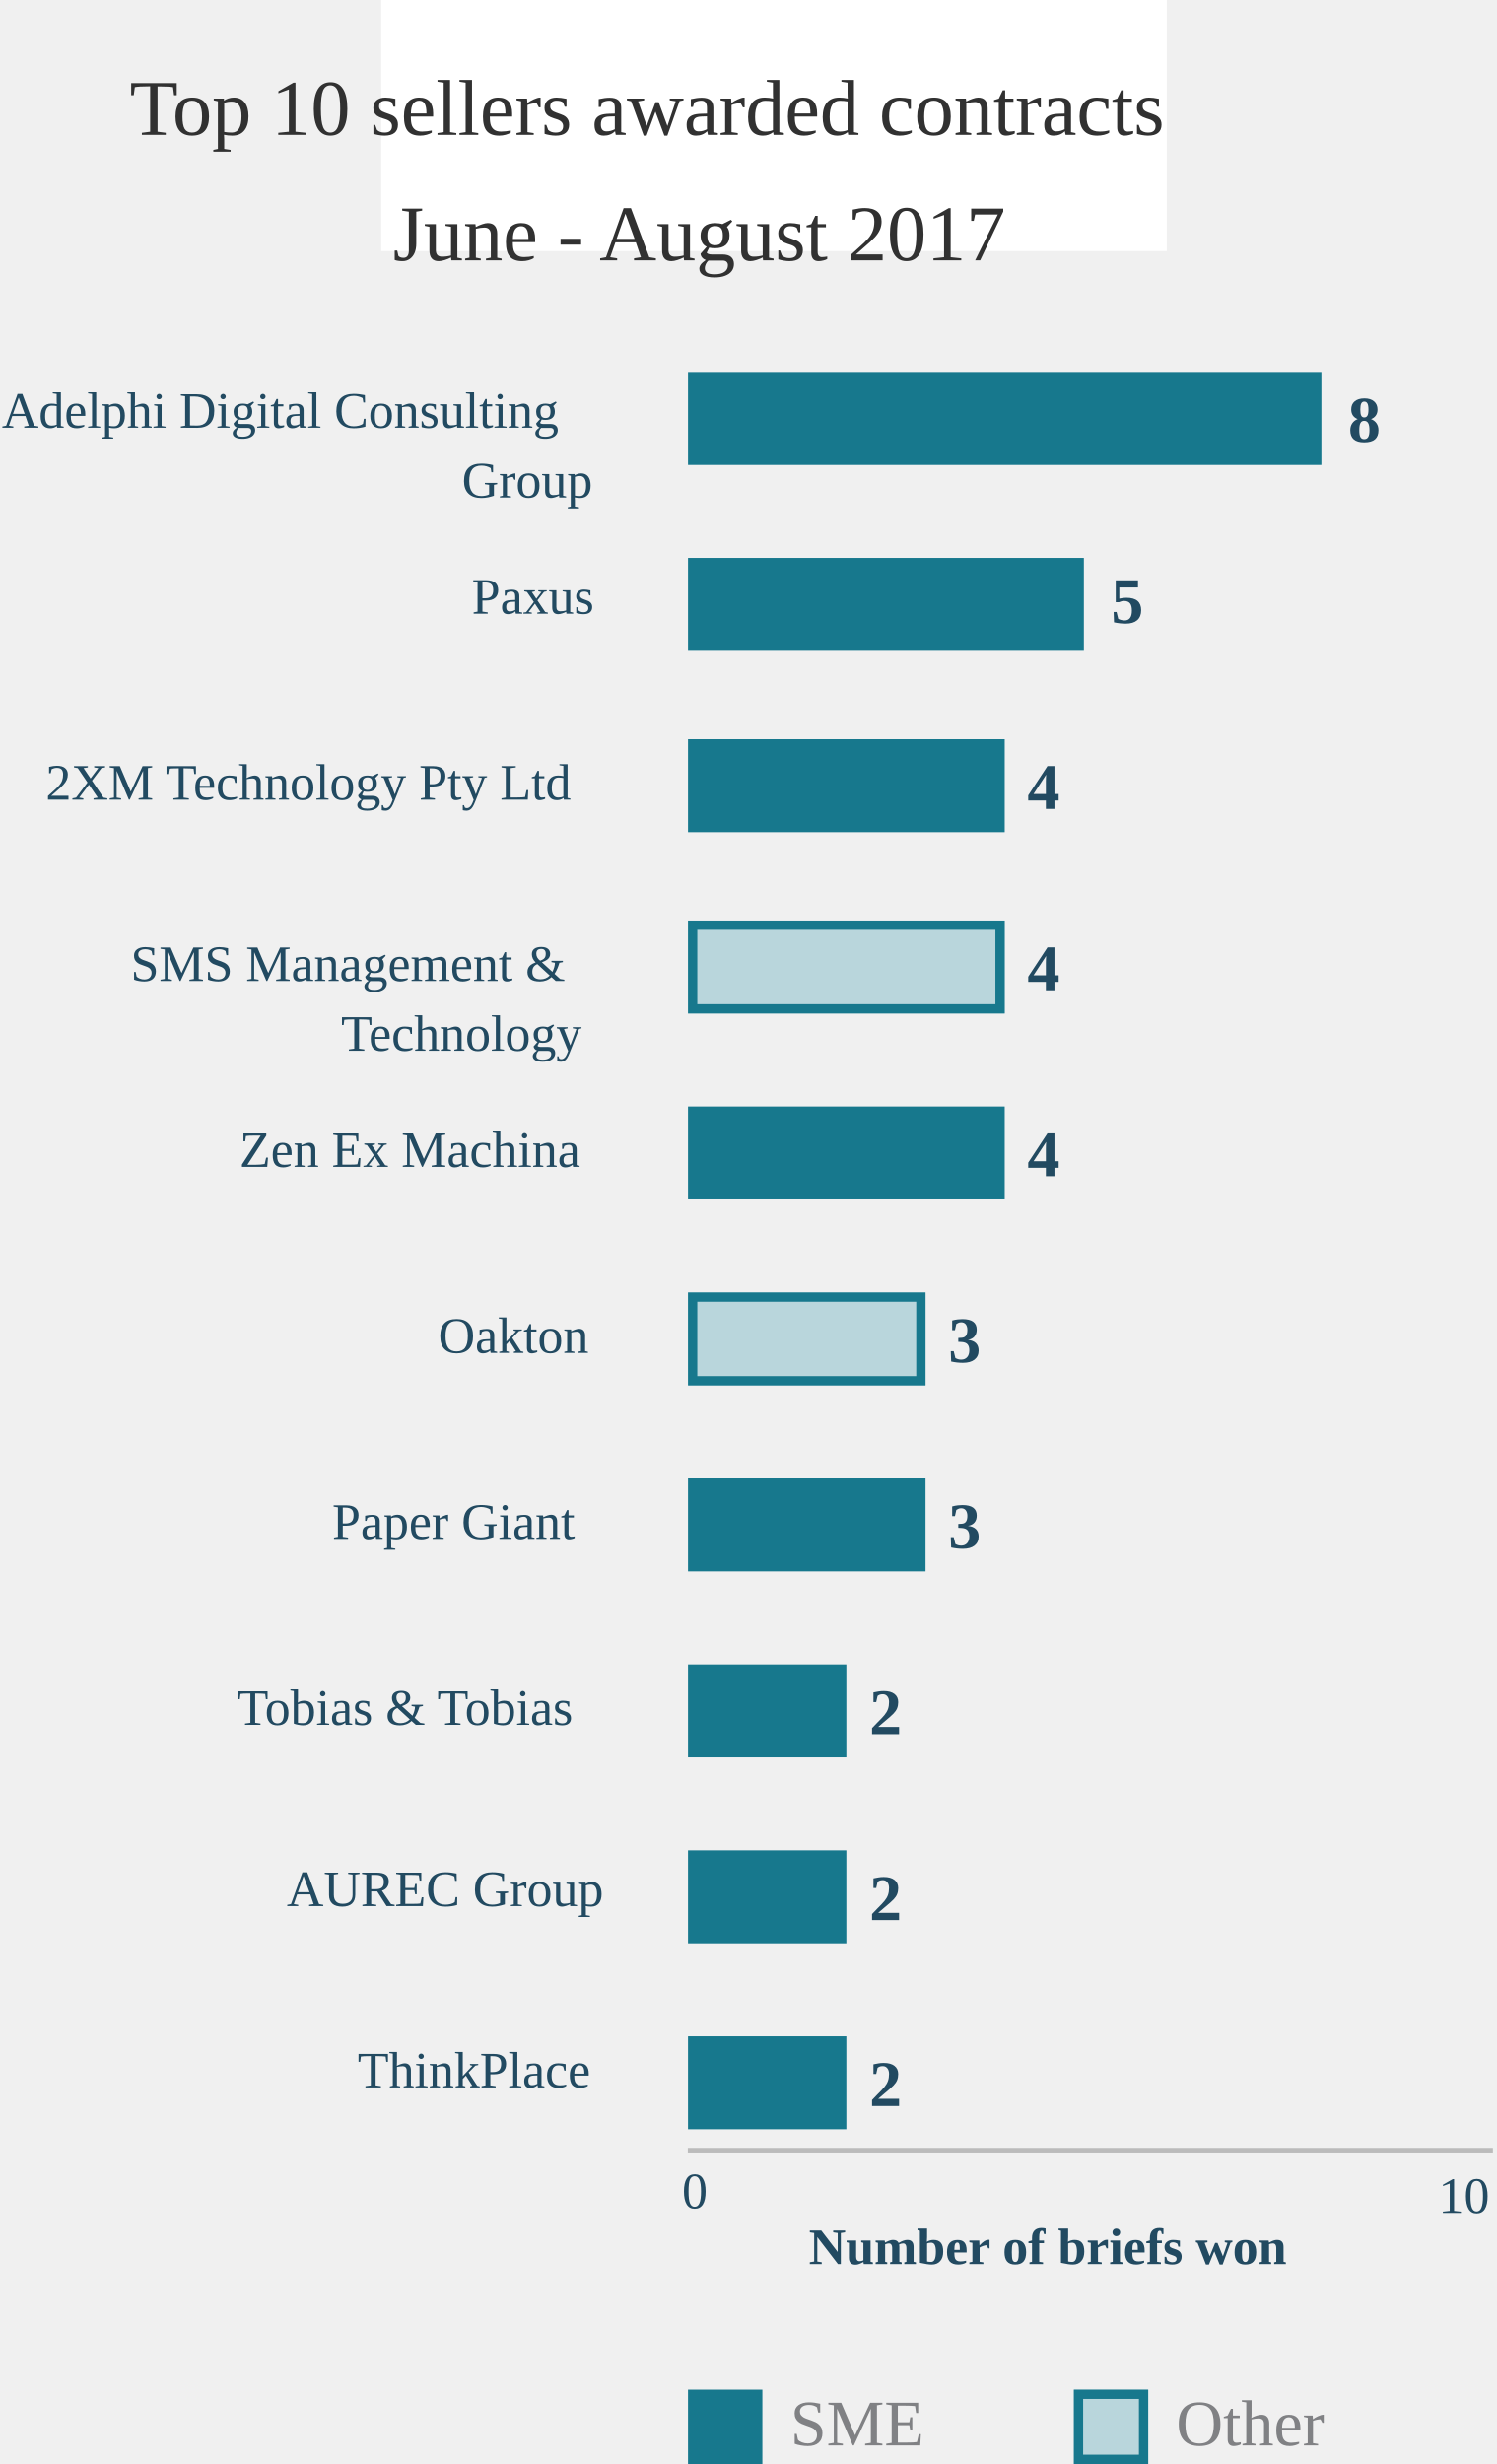
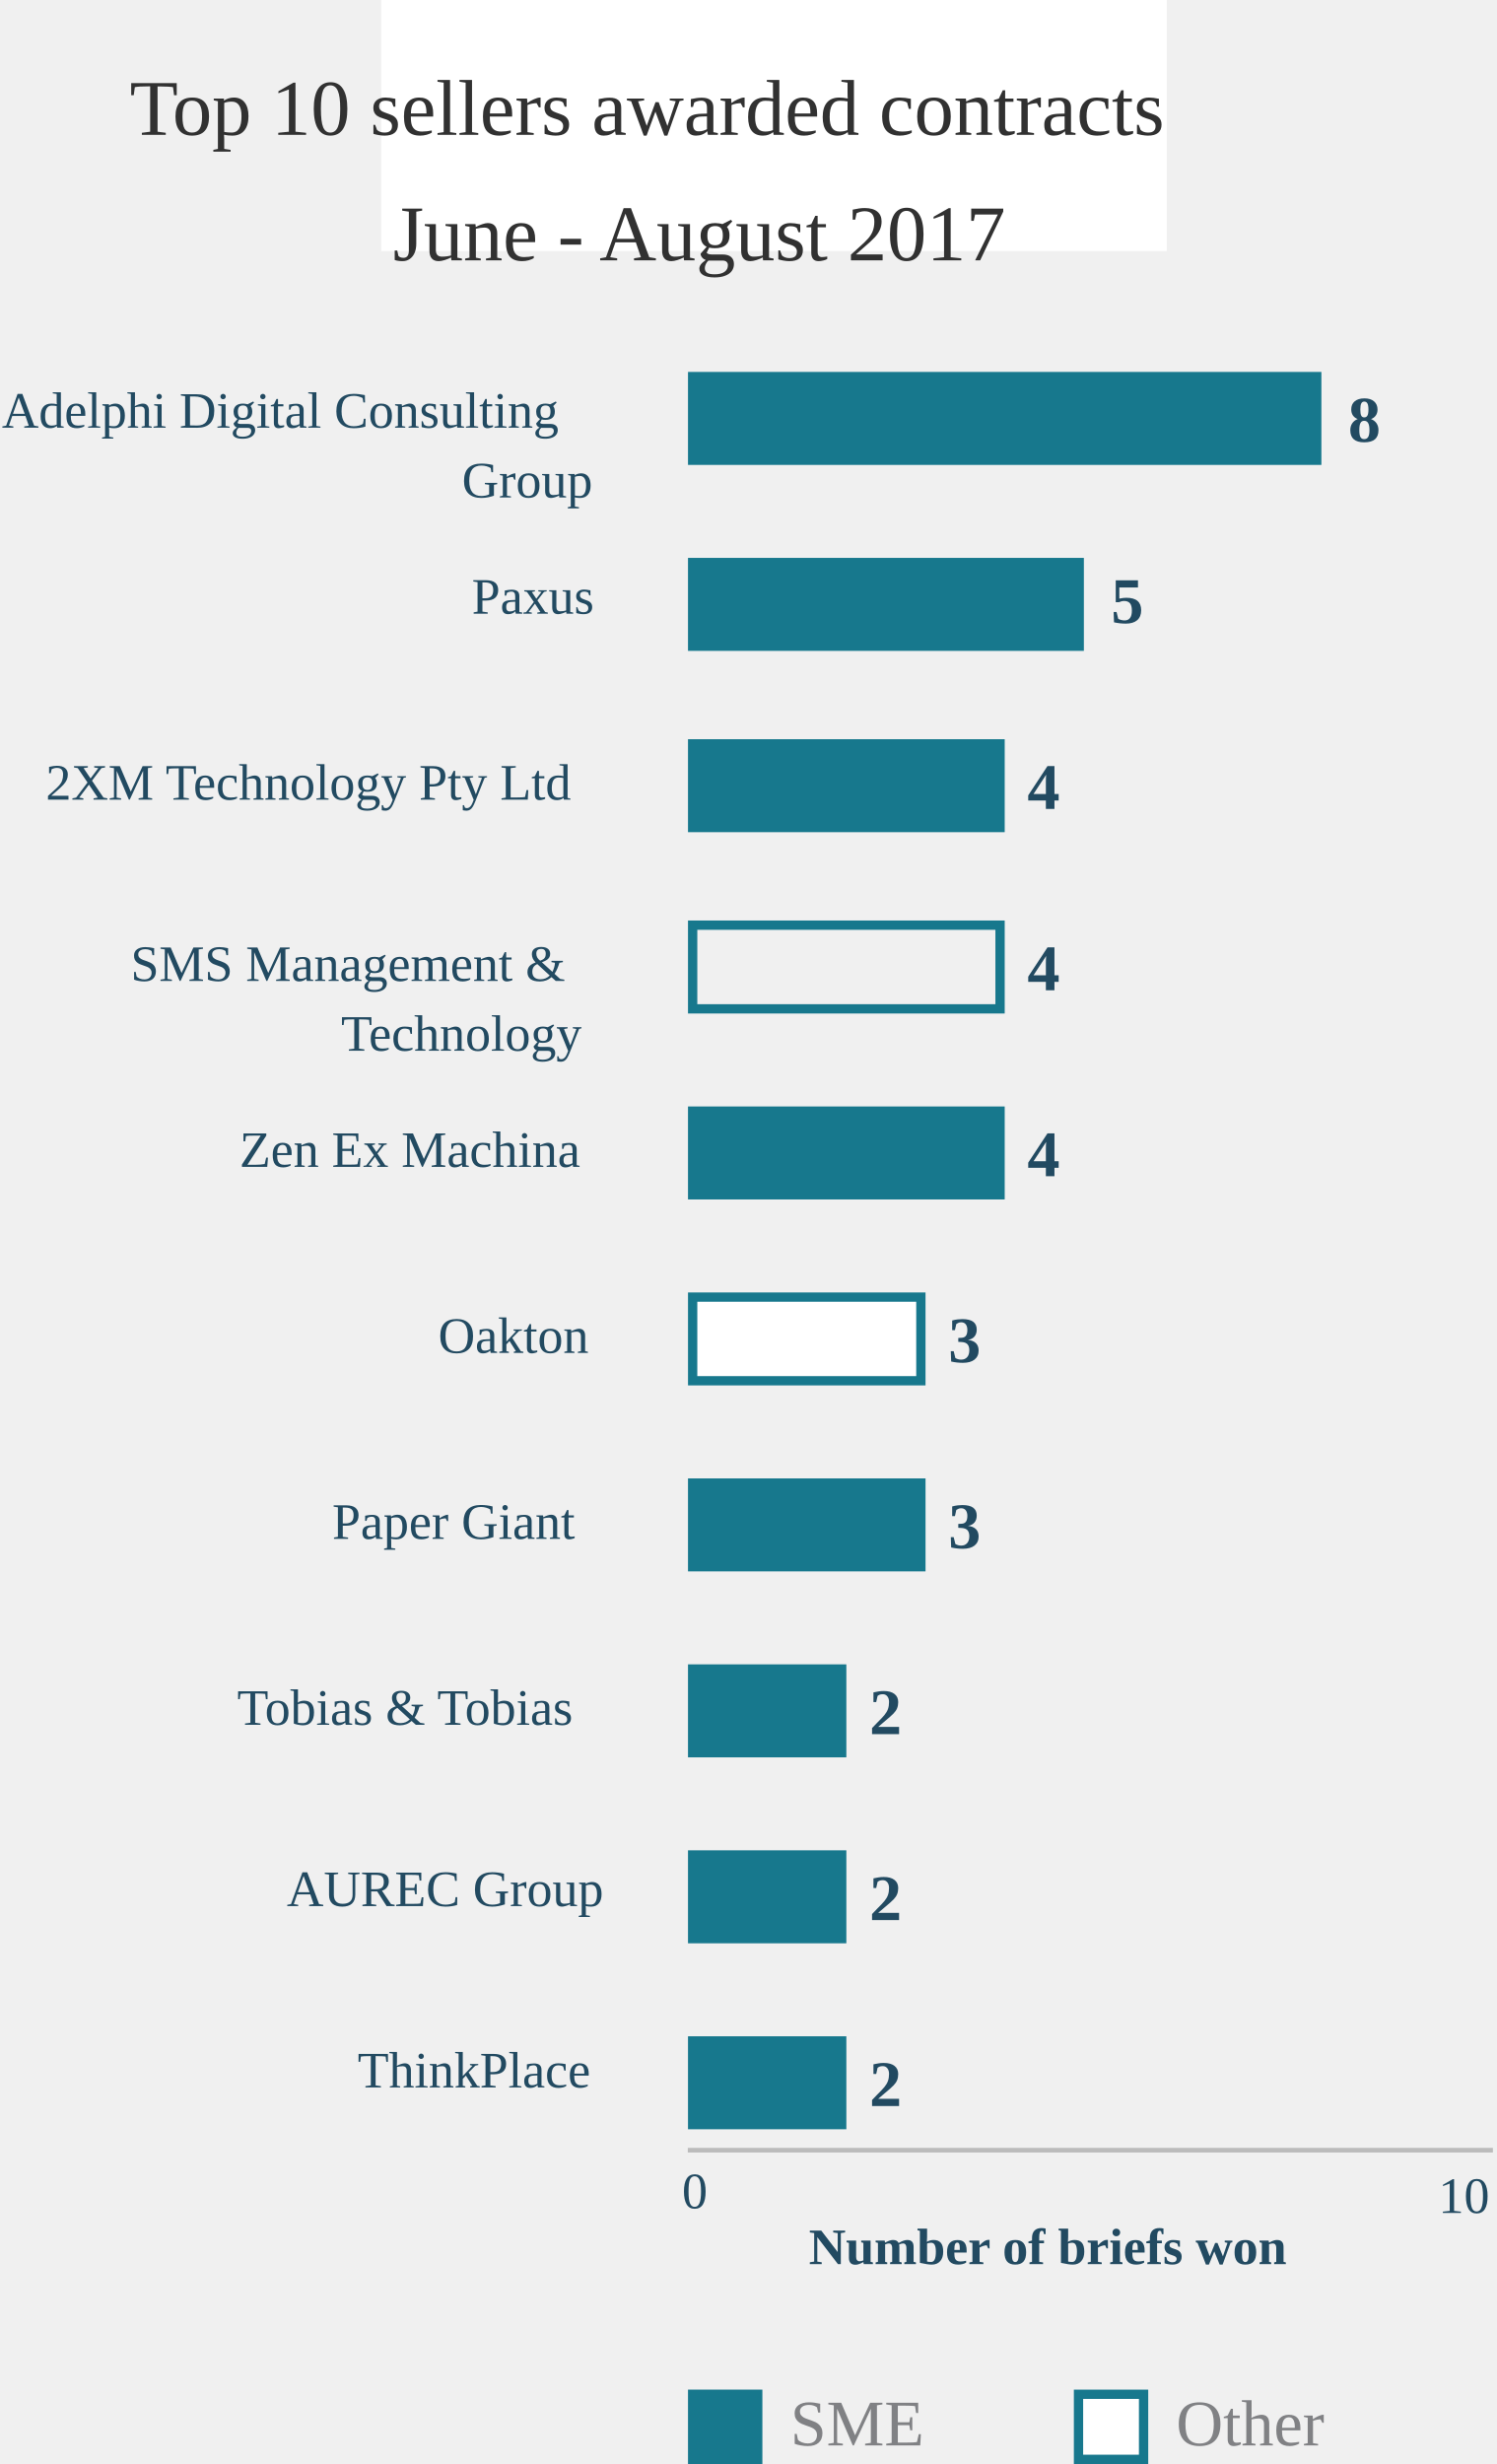
- <svg xmlns="http://www.w3.org/2000/svg" xmlns:xlink="http://www.w3.org/1999/xlink" width="322px" height="530px" viewBox="0 0 322 530" version="1.1">
+ <svg xmlns="http://www.w3.org/2000/svg" xmlns:xlink="http://www.w3.org/1999/xlink" width="322" height="530" viewBox="0 0 322 530">
  <defs>
-     <rect id="path-1" x="153" y="198" width="68.127" height="20" />
-     <rect id="path-2" x="153" y="278" width="51.095" height="20" />
-     <rect id="path-3" x="236" y="514" width="16" height="16" />
+     <path id="a" d="M153 198h68.127v20H153z" />
+     <path id="b" d="M153 278h51.095v20H153z" />
+     <path id="c" d="M236 514h16v16h-16z" />
  </defs>
-   <g id="DLO-data-report" stroke="none" stroke-width="1" fill="none" fill-rule="evenodd">
-     <g id="August-monthly-report-less-than-767px-Copy" transform="translate(-82, -5144)">
-       <g id="&lt;767-top-10-sellers-awarded-contractes-over-3-months" transform="translate(77, 5144)">
-         <text id="10" font-size="11" font-weight="normal" fill="#224A61">
-           <tspan x="314.421" y="476">10</tspan>
-         </text>
-         <text id="Number-of-briefs-won" font-size="11" font-weight="bold" fill="#224A61">
-           <tspan x="179" y="487">Number of briefs won</tspan>
-         </text>
-         <text id="0" font-size="11" font-weight="normal" fill="#224A61">
-           <tspan x="151.71" y="475">0</tspan>
-         </text>
-         <rect id="Rectangle-10-Copy-9" fill="#17788D" x="153" y="80" width="136.254" height="20" />
-         <text id="Adelphi-Digital-Cons" font-size="11" font-weight="normal" fill="#224A61">
-           <tspan x="5.403" y="92">Adelphi Digital Consulting </tspan>
-           <tspan x="104.365" y="107">Group</tspan>
-         </text>
-         <text id="Paxus" font-size="11" font-weight="normal" fill="#224A61">
-           <tspan x="106.498" y="132">Paxus</tspan>
-         </text>
-         <text id="2XM-Technology-Pty-L" font-size="11" font-weight="normal" fill="#224A61">
-           <tspan x="14.84" y="172">2XM Technology Pty Ltd</tspan>
-         </text>
-         <text id="SMS-Management-&amp;-Tec" font-size="11" font-weight="normal" fill="#224A61">
-           <tspan x="33.096" y="211">SMS Management &amp; </tspan>
-           <tspan x="78.364" y="226">Technology</tspan>
-         </text>
-         <text id="Zen-Ex-Machina" font-size="11" font-weight="normal" fill="#224A61">
-           <tspan x="56.514" y="251">Zen Ex Machina</tspan>
-         </text>
-         <text id="Oakton" font-size="11" font-weight="normal" fill="#224A61">
-           <tspan x="99.263" y="291">Oakton</tspan>
-         </text>
-         <text id="Tobias-&amp;-Tobias" font-size="11" font-weight="normal" fill="#224A61">
-           <tspan x="56.02" y="371">Tobias &amp; Tobias</tspan>
-         </text>
-         <text id="Paper-Giant" font-size="11" font-weight="normal" fill="#224A61">
-           <tspan x="76.457" y="331">Paper Giant</tspan>
-         </text>
-         <text id="AUREC-Group" font-size="11" font-weight="normal" fill="#224A61">
-           <tspan x="66.682" y="410">AUREC Group</tspan>
-         </text>
-         <text id="ThinkPlace" font-size="11" font-weight="normal" fill="#224A61">
-           <tspan x="81.925" y="449">ThinkPlace</tspan>
-         </text>
-         <rect id="Rectangle-10-Copy-8" fill="#17788D" x="153" y="120" width="85.159" height="20" />
-         <rect id="Rectangle-10-Copy-7" fill="#17788D" x="153" y="159" width="68.127" height="20" />
-         <g id="Rectangle-10-Copy-6">
-           <use fill="#B9D6DC" fill-rule="evenodd" xlink:href="#path-1" />
-           <rect stroke="#17788D" stroke-width="2" x="154" y="199" width="66.127" height="18" />
-         </g>
-         <rect id="Rectangle-10" fill="#17788D" x="153" y="438" width="34.063" height="20" />
-         <rect id="Rectangle-10-Copy" fill="#17788D" x="153" y="398" width="34.063" height="20" />
-         <rect id="Rectangle-10-Copy-2" fill="#17788D" x="153" y="358" width="34.063" height="20" />
-         <rect id="Rectangle-10-Copy-3" fill="#17788D" x="153" y="318" width="51.095" height="20" />
-         <g id="Rectangle-10-Copy-4">
-           <use fill="#B9D6DC" fill-rule="evenodd" xlink:href="#path-2" />
-           <rect stroke="#17788D" stroke-width="2" x="154" y="279" width="49.095" height="18" />
-         </g>
-         <rect id="Rectangle-10-Copy-5" fill="#17788D" x="153" y="238" width="68.127" height="20" />
-         <path d="M153.46,462.5 L325.641,462.5" id="Line" stroke="#BBBBBB" stroke-linecap="square" />
-         <text id="8" font-size="14" font-weight="bold" fill="#224A61">
-           <tspan x="295" y="95">8</tspan>
-         </text>
-         <text id="5" font-size="14" font-weight="bold" fill="#224A61">
-           <tspan x="244" y="134">5</tspan>
-         </text>
-         <text id="4" font-size="14" font-weight="bold" fill="#224A61">
-           <tspan x="226" y="174">4</tspan>
-         </text>
-         <text id="4-copy" font-size="14" font-weight="bold" fill="#224A61">
-           <tspan x="226" y="213">4</tspan>
-         </text>
-         <text id="4-copy-2" font-size="14" font-weight="bold" fill="#224A61">
-           <tspan x="226" y="253">4</tspan>
-         </text>
-         <text id="3" font-size="14" font-weight="bold" fill="#224A61">
-           <tspan x="209" y="293">3</tspan>
-         </text>
-         <text id="3" font-size="14" font-weight="bold" fill="#224A61">
-           <tspan x="209" y="333">3</tspan>
-         </text>
-         <text id="2" font-size="14" font-weight="bold" fill="#224A61">
-           <tspan x="192" y="373">2</tspan>
-         </text>
-         <text id="2-copy" font-size="14" font-weight="bold" fill="#224A61">
-           <tspan x="192" y="413">2</tspan>
-         </text>
-         <text id="2-copy-2" font-size="14" font-weight="bold" fill="#224A61">
-           <tspan x="192" y="453">2</tspan>
-         </text>
-         <text id="SME" font-size="14" font-weight="normal" fill="#808184">
-           <tspan x="175" y="526">SME</tspan>
-         </text>
-         <text id="Other" font-size="14" font-weight="normal" fill="#808184">
-           <tspan x="258" y="526">Other</tspan>
-         </text>
-         <rect id="Rectangle-3-Copy-6" fill="#17788D" x="153" y="514" width="16" height="16" />
-         <g id="Rectangle-3-Copy-8">
-           <use fill="#B9D6DC" fill-rule="evenodd" xlink:href="#path-3" />
-           <rect stroke="#17788D" stroke-width="2" x="237" y="515" width="14" height="14" />
-         </g>
-         <rect id="Rectangle-2" fill="#FFFFFF" x="87" y="0" width="169" height="54" />
-         <text id="Top-10-sellers-award" font-size="17" font-weight="normal" line-spacing="27" fill="#313131">
-           <tspan x="32.909" y="29">Top 10 sellers awarded contracts </tspan>
-           <tspan x="89.546" y="56">June - August 2017</tspan>
-         </text>
-       </g>
+   <g fill="none" fill-rule="evenodd">
+     <text font-size="11" fill="#224A61" transform="translate(-5)">
+       <tspan x="314.421" y="476">10</tspan>
+     </text>
+     <text font-size="11" font-weight="bold" fill="#224A61" transform="translate(-5)">
+       <tspan x="179" y="487">Number of briefs won</tspan>
+     </text>
+     <text font-size="11" fill="#224A61" transform="translate(-5)">
+       <tspan x="151.71" y="475">0</tspan>
+     </text>
+     <path fill="#17788D" d="M148 80h136.254v20H148z" />
+     <text font-size="11" fill="#224A61" transform="translate(-5)">
+       <tspan x="5.403" y="92">Adelphi Digital Consulting </tspan>
+       <tspan x="104.365" y="107">Group</tspan>
+     </text>
+     <text font-size="11" fill="#224A61" transform="translate(-5)">
+       <tspan x="106.498" y="132">Paxus</tspan>
+     </text>
+     <text font-size="11" fill="#224A61" transform="translate(-5)">
+       <tspan x="14.84" y="172">2XM Technology Pty Ltd</tspan>
+     </text>
+     <text font-size="11" fill="#224A61" transform="translate(-5)">
+       <tspan x="33.096" y="211">SMS Management &amp; </tspan>
+       <tspan x="78.364" y="226">Technology</tspan>
+     </text>
+     <text font-size="11" fill="#224A61" transform="translate(-5)">
+       <tspan x="56.514" y="251">Zen Ex Machina</tspan>
+     </text>
+     <text font-size="11" fill="#224A61" transform="translate(-5)">
+       <tspan x="99.263" y="291">Oakton</tspan>
+     </text>
+     <text font-size="11" fill="#224A61" transform="translate(-5)">
+       <tspan x="56.02" y="371">Tobias &amp; Tobias</tspan>
+     </text>
+     <text font-size="11" fill="#224A61" transform="translate(-5)">
+       <tspan x="76.457" y="331">Paper Giant</tspan>
+     </text>
+     <text font-size="11" fill="#224A61" transform="translate(-5)">
+       <tspan x="66.682" y="410">AUREC Group</tspan>
+     </text>
+     <text font-size="11" fill="#224A61" transform="translate(-5)">
+       <tspan x="81.925" y="449">ThinkPlace</tspan>
+     </text>
+     <path fill="#17788D" d="M148 120h85.159v20H148zM148 159h68.127v20H148z" />
+     <g transform="translate(-5)">
+       <use fill="#FFF" xlink:href="#aee" />
+       <path stroke="#17788D" stroke-width="2" d="M154 199h66.127v18H154z" />
    </g>
+     <path fill="#17788D" d="M148 438h34.063v20H148zM148 398h34.063v20H148zM148 358h34.063v20H148zM148 318h51.095v20H148z" />
+     <g transform="translate(-5)">
+       <use fill="#FFF" xlink:href="#b" />
+       <path stroke="#17788D" stroke-width="2" d="M154 279h49.095v18H154z" />
+     </g>
+     <path fill="#17788D" d="M148 238h68.127v20H148z" />
+     <path d="M148.46 462.5h172.181" stroke="#BBB" stroke-linecap="square" />
+     <text font-size="14" font-weight="bold" fill="#224A61" transform="translate(-5)">
+       <tspan x="295" y="95">8</tspan>
+     </text>
+     <text font-size="14" font-weight="bold" fill="#224A61" transform="translate(-5)">
+       <tspan x="244" y="134">5</tspan>
+     </text>
+     <text font-size="14" font-weight="bold" fill="#224A61" transform="translate(-5)">
+       <tspan x="226" y="174">4</tspan>
+     </text>
+     <text font-size="14" font-weight="bold" fill="#224A61" transform="translate(-5)">
+       <tspan x="226" y="213">4</tspan>
+     </text>
+     <text font-size="14" font-weight="bold" fill="#224A61" transform="translate(-5)">
+       <tspan x="226" y="253">4</tspan>
+     </text>
+     <text font-size="14" font-weight="bold" fill="#224A61" transform="translate(-5)">
+       <tspan x="209" y="293">3</tspan>
+     </text>
+     <text font-size="14" font-weight="bold" fill="#224A61" transform="translate(-5)">
+       <tspan x="209" y="333">3</tspan>
+     </text>
+     <text font-size="14" font-weight="bold" fill="#224A61" transform="translate(-5)">
+       <tspan x="192" y="373">2</tspan>
+     </text>
+     <text font-size="14" font-weight="bold" fill="#224A61" transform="translate(-5)">
+       <tspan x="192" y="413">2</tspan>
+     </text>
+     <text font-size="14" font-weight="bold" fill="#224A61" transform="translate(-5)">
+       <tspan x="192" y="453">2</tspan>
+     </text>
+     <text font-size="14" fill="#808184" transform="translate(-5)">
+       <tspan x="175" y="526">SME</tspan>
+     </text>
+     <text font-size="14" fill="#808184" transform="translate(-5)">
+       <tspan x="258" y="526">Other</tspan>
+     </text>
+     <path fill="#17788D" d="M148 514h16v16h-16z" />
+     <g transform="translate(-5)">
+       <use fill="#FFF" xlink:href="#c" />
+       <path stroke="#17788D" stroke-width="2" d="M237 515h14v14h-14z" />
+     </g>
+     <path fill="#FFF" d="M82 0h169v54H82z" />
+     <text font-size="17" fill="#313131" transform="translate(-5)">
+       <tspan x="32.909" y="29">Top 10 sellers awarded contracts </tspan>
+       <tspan x="89.546" y="56">June - August 2017</tspan>
+     </text>
  </g>
</svg>
